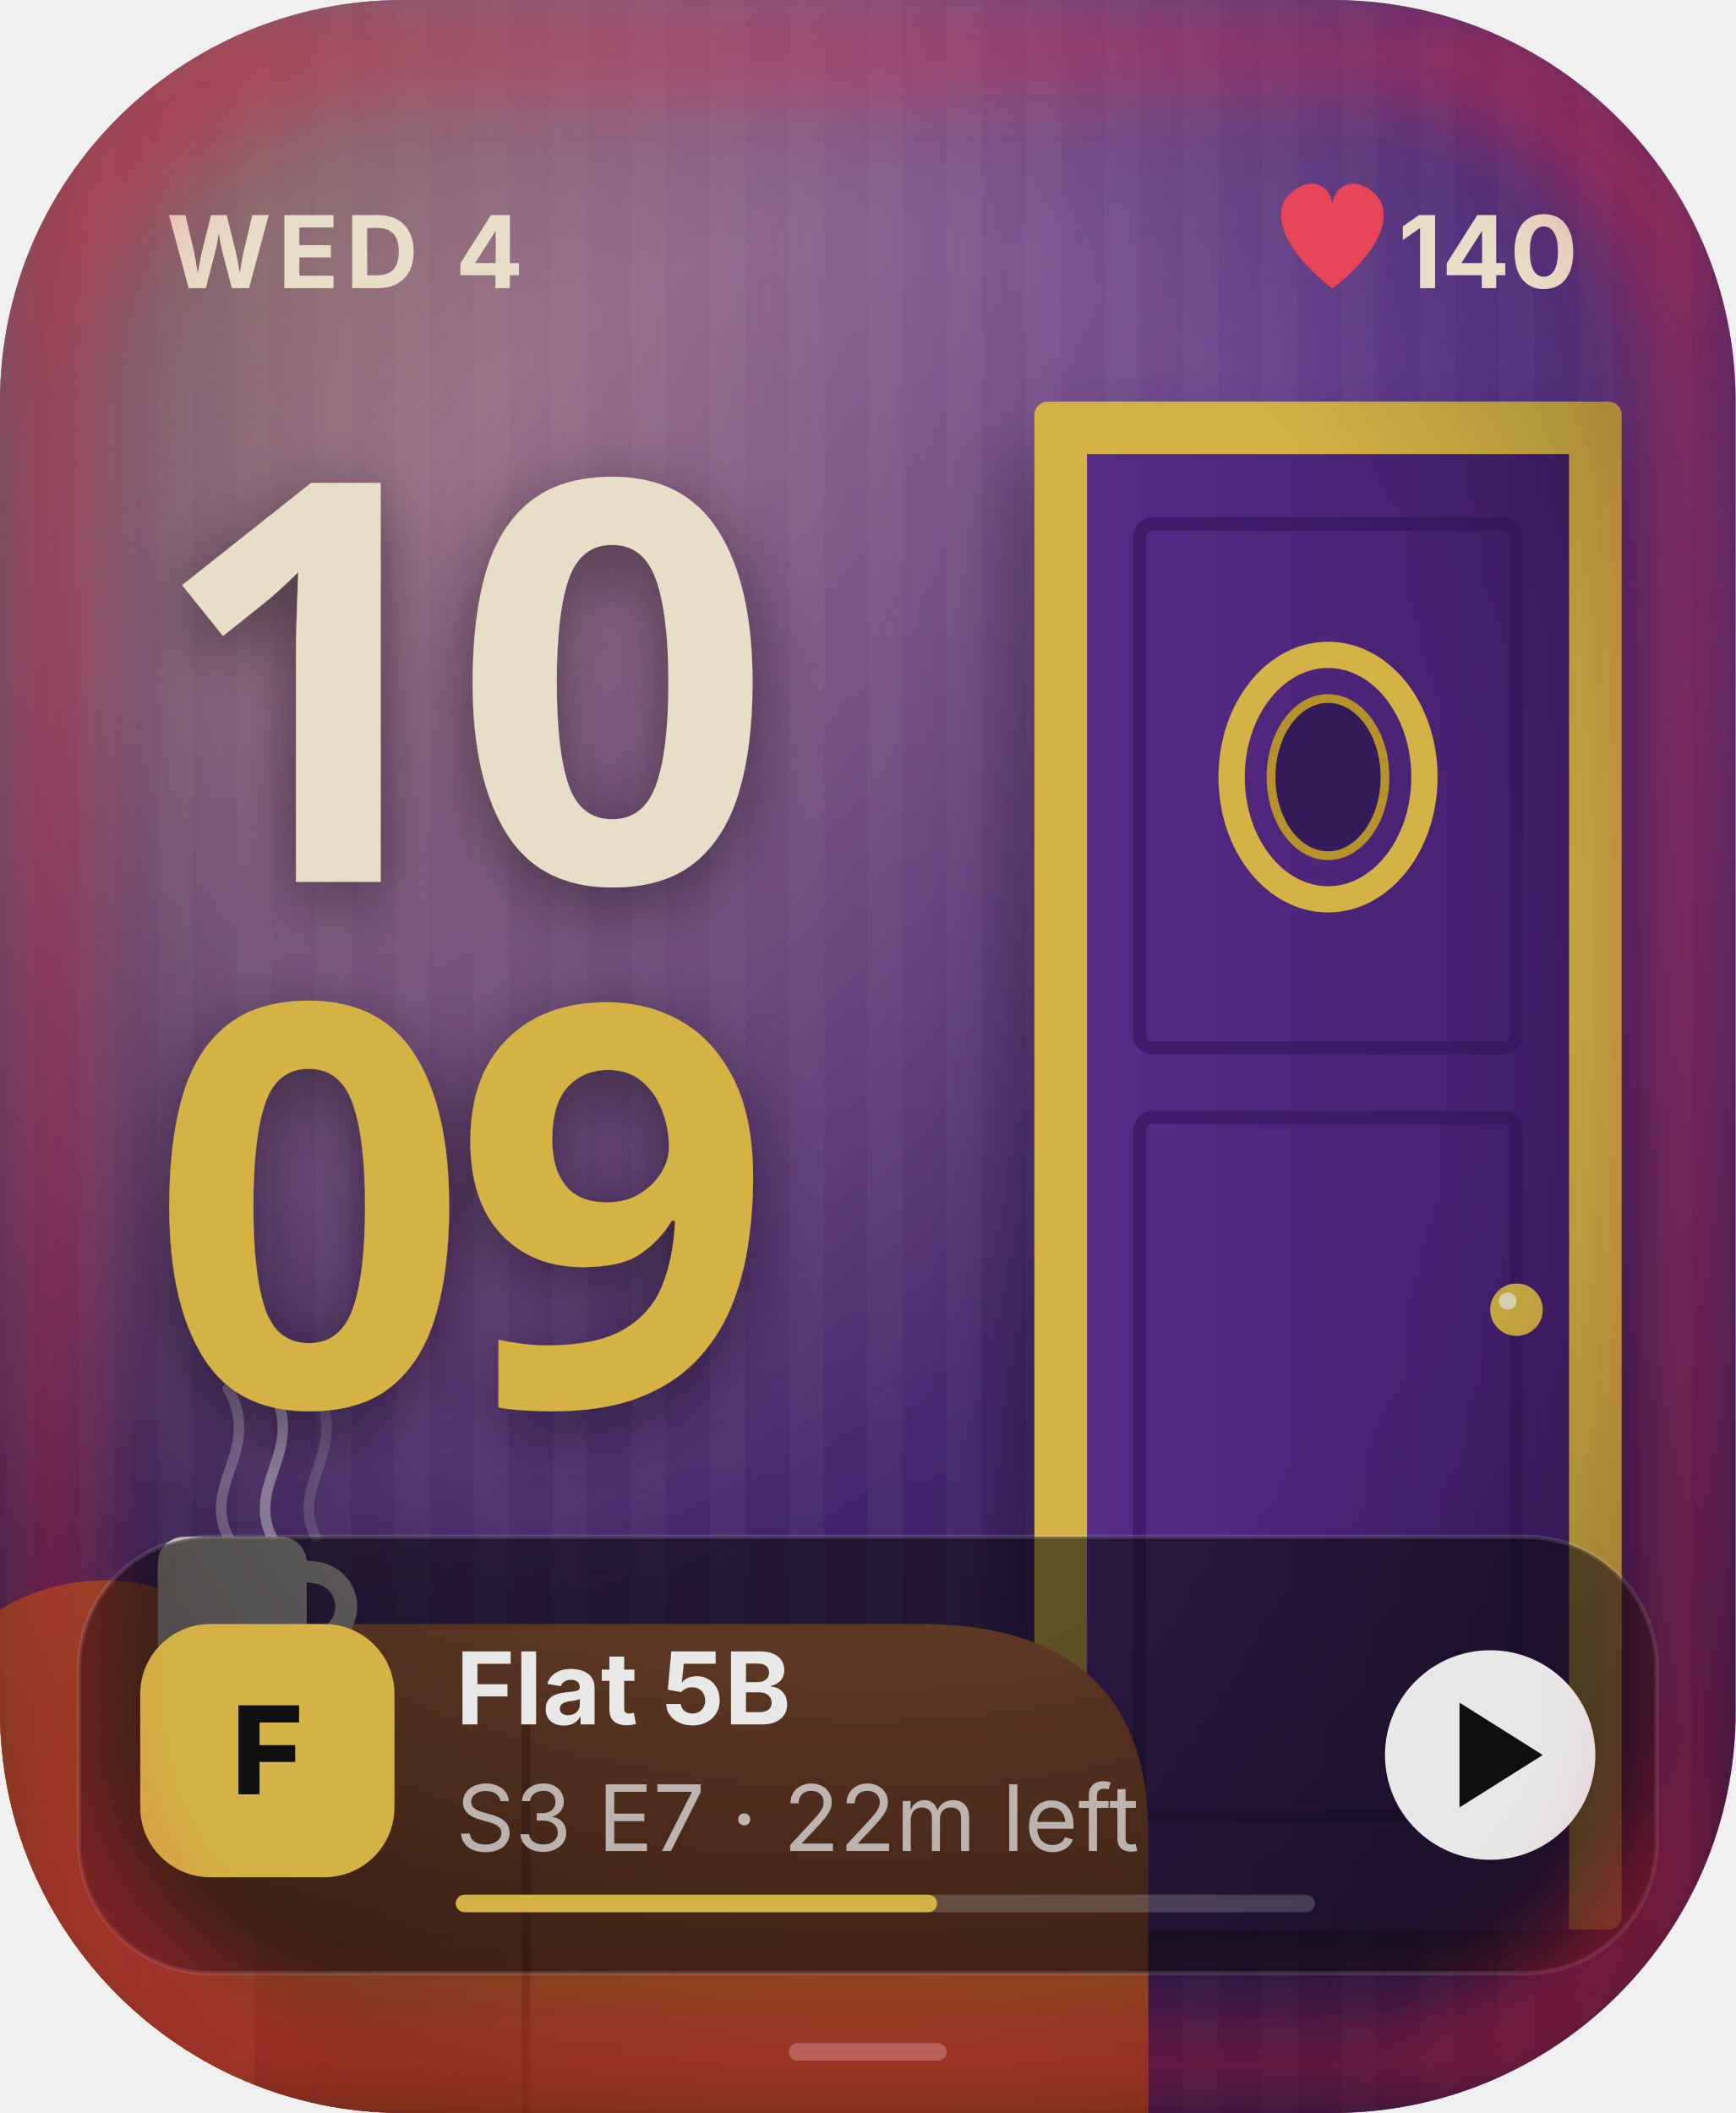
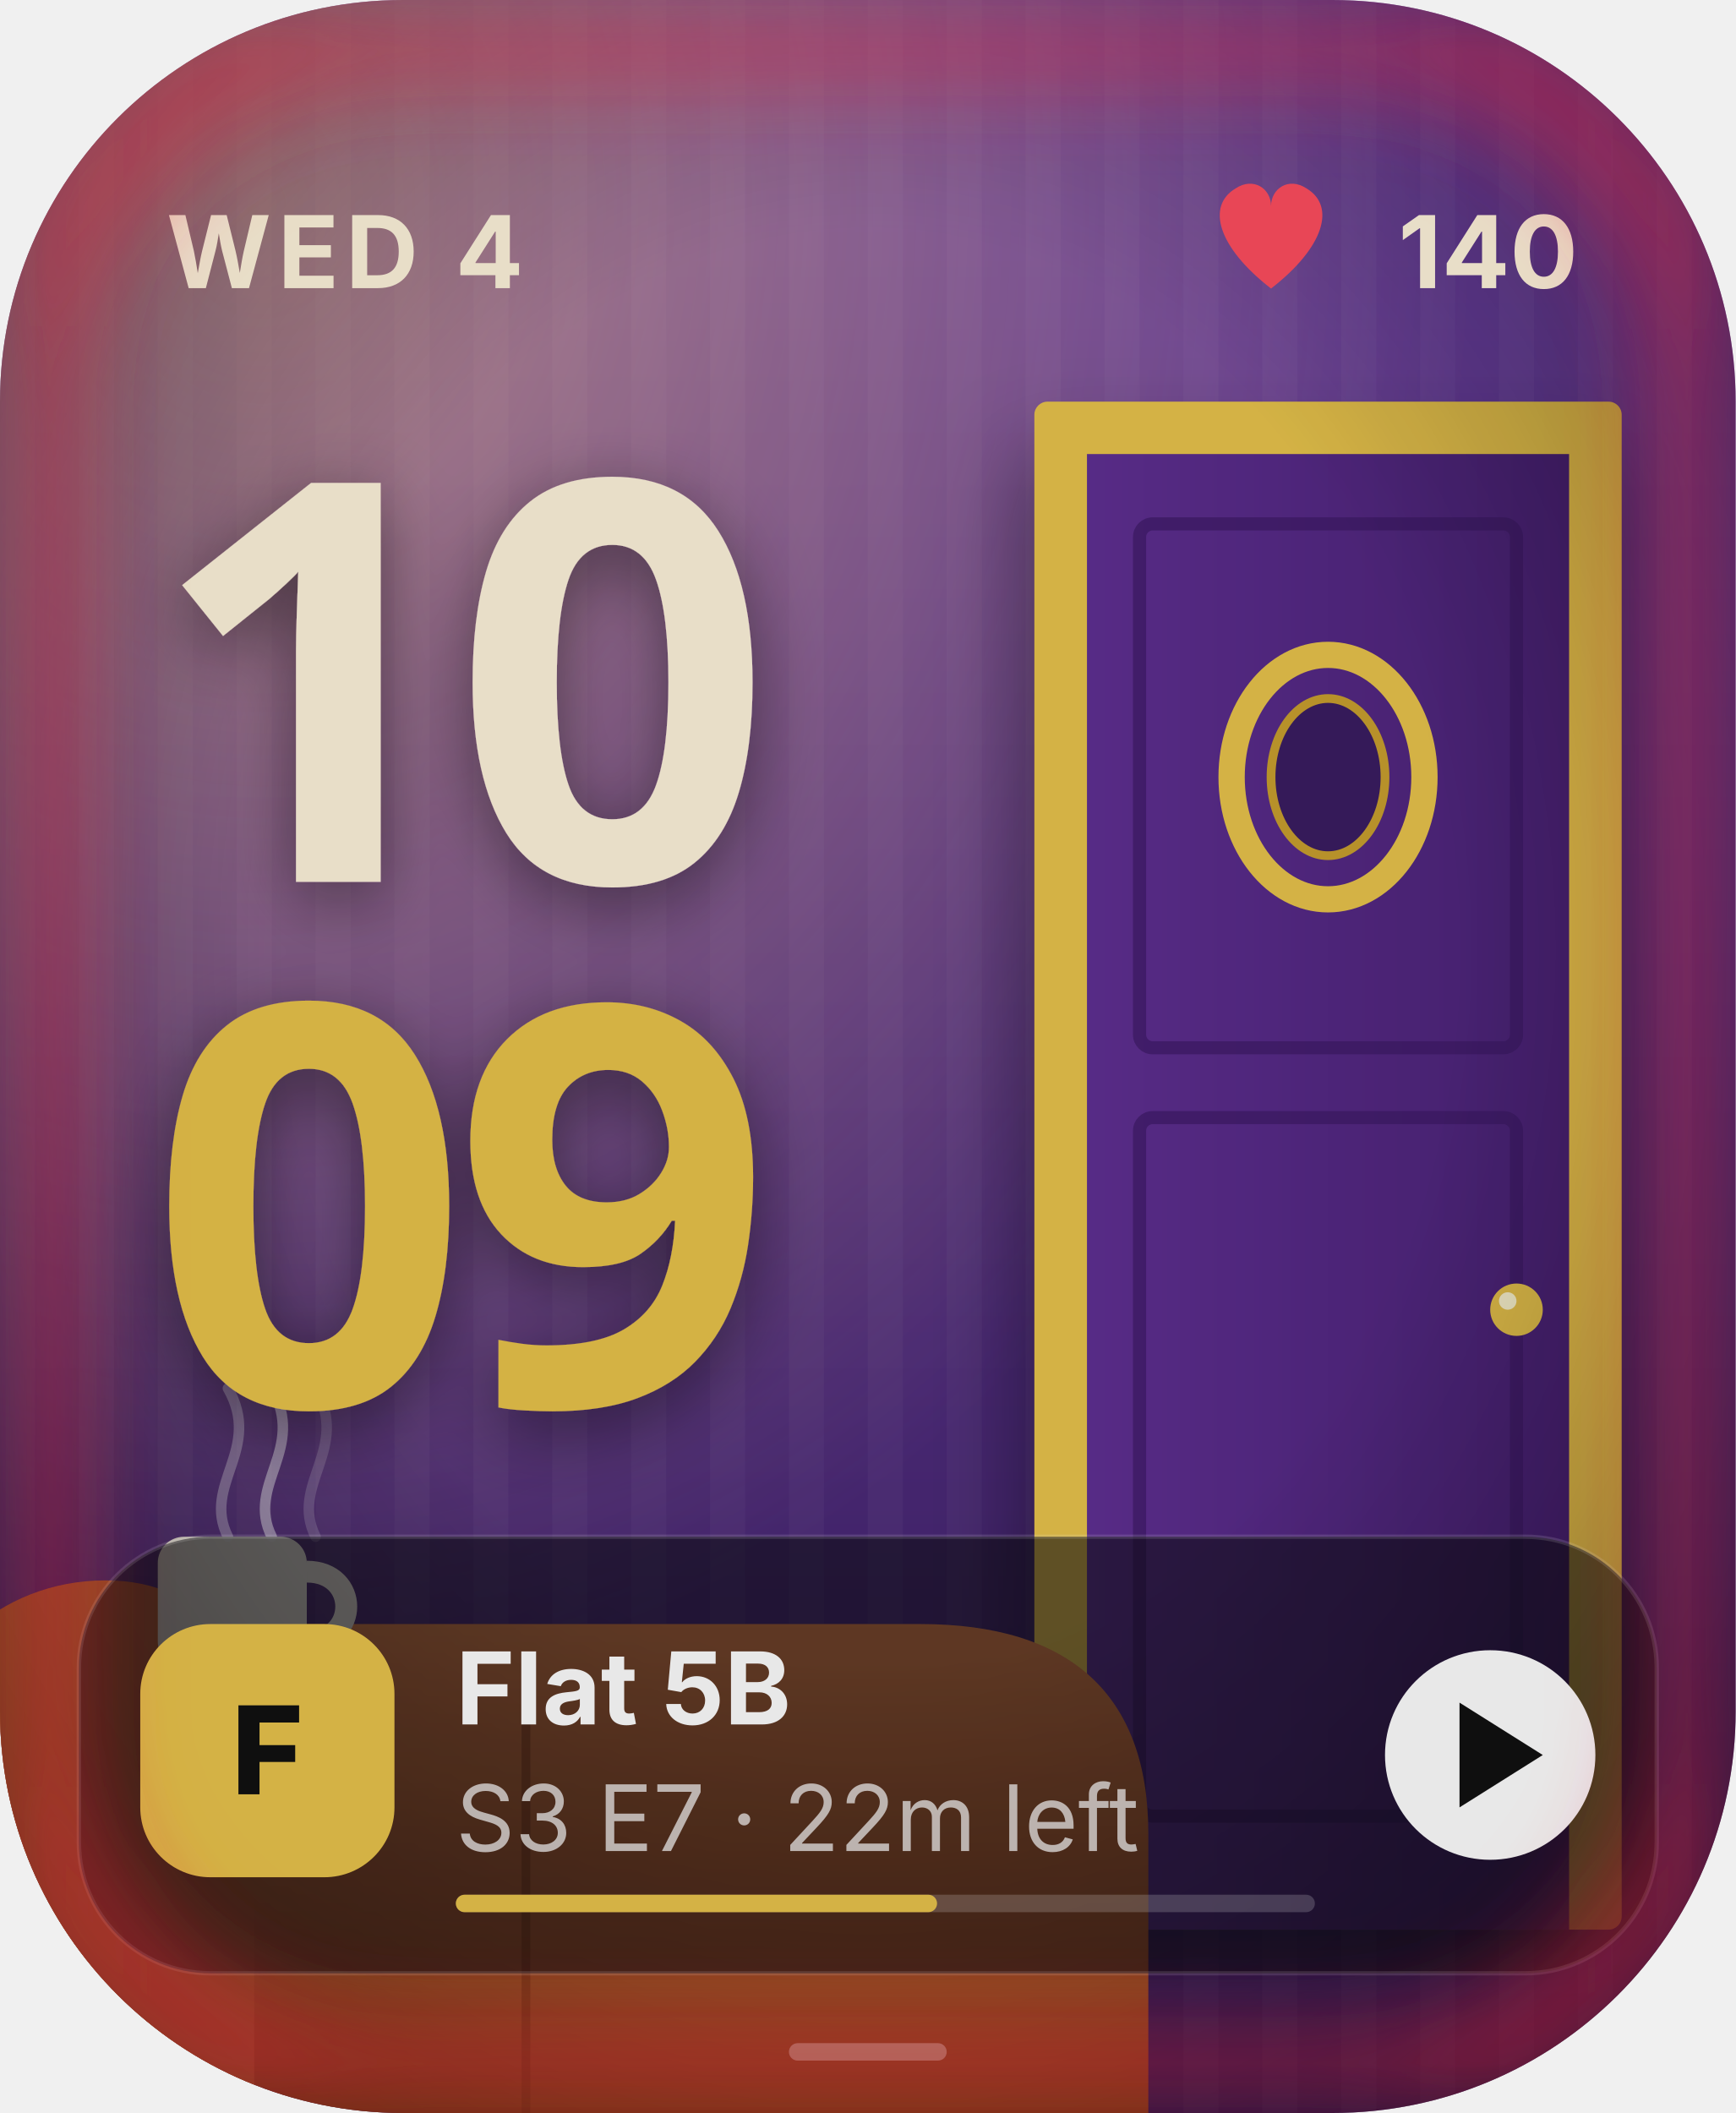
<svg xmlns="http://www.w3.org/2000/svg" width="368" height="448" preserveAspectRatio="none" viewBox="0 0 396 484">
  <defs>
    <clipPath id="hclip">
      <rect width="396" height="484" rx="92" />
    </clipPath>
    <filter id="hsoft" x="-50%" y="-50%" width="200%" height="200%">
      <feGaussianBlur stdDeviation="12" />
    </filter>
    <filter id="hshadow" x="-20%" y="-20%" width="140%" height="140%">
      <feDropShadow dx="0" dy="4" stdDeviation="8" flood-color="#000" flood-opacity=".45" />
    </filter>
    <radialGradient id="hvig" cx=".5" cy=".45" r=".75">
      <stop offset=".45" stop-color="#000" stop-opacity="0" />
      <stop offset="1" stop-color="#000" stop-opacity=".5" />
    </radialGradient>
  </defs>
  <g clip-path="url(#hclip)">
    <defs>
      <linearGradient id="hw" x1="0" y1="0" x2="0" y2="1">
        <stop offset="0" stop-color="#7446ad" />
        <stop offset="1" stop-color="#3a1d62" />
      </linearGradient>
      <linearGradient id="hd" x1="0" y1="0" x2="1" y2="0">
        <stop offset="0" stop-color="#5f2f93" />
        <stop offset="1" stop-color="#4a2276" />
      </linearGradient>
      <radialGradient id="hlamp" cx=".15" cy=".1" r=".7">
        <stop offset="0" stop-color="#ffcf8a" stop-opacity=".55" />
        <stop offset="1" stop-color="#ffcf8a" stop-opacity="0" />
      </radialGradient>
      <linearGradient id="hc" x1="0" y1="0" x2="0" y2="1">
        <stop offset="0" stop-color="#e98547" />
        <stop offset="1" stop-color="#a94c1f" />
      </linearGradient>
      <filter id="hsh" x="-60%" y="-60%" width="220%" height="220%">
        <feGaussianBlur stdDeviation="10" />
      </filter>
    </defs>
    <rect width="396" height="484" fill="url(#hw)" />
    <rect x="0" width="8" height="484" fill="#fff" opacity=".035" />
    <rect x="18" width="8" height="484" fill="#fff" opacity=".035" />
    <rect x="36" width="8" height="484" fill="#fff" opacity=".035" />
    <rect x="54" width="8" height="484" fill="#fff" opacity=".035" />
    <rect x="72" width="8" height="484" fill="#fff" opacity=".035" />
    <rect x="90" width="8" height="484" fill="#fff" opacity=".035" />
    <rect x="108" width="8" height="484" fill="#fff" opacity=".035" />
    <rect x="126" width="8" height="484" fill="#fff" opacity=".035" />
    <rect x="144" width="8" height="484" fill="#fff" opacity=".035" />
    <rect x="162" width="8" height="484" fill="#fff" opacity=".035" />
    <rect x="180" width="8" height="484" fill="#fff" opacity=".035" />
    <rect x="198" width="8" height="484" fill="#fff" opacity=".035" />
    <rect x="216" width="8" height="484" fill="#fff" opacity=".035" />
    <rect x="234" width="8" height="484" fill="#fff" opacity=".035" />
    <rect x="252" width="8" height="484" fill="#fff" opacity=".035" />
    <rect x="270" width="8" height="484" fill="#fff" opacity=".035" />
    <rect x="288" width="8" height="484" fill="#fff" opacity=".035" />
    <rect x="306" width="8" height="484" fill="#fff" opacity=".035" />
    <rect x="324" width="8" height="484" fill="#fff" opacity=".035" />
    <rect x="342" width="8" height="484" fill="#fff" opacity=".035" />
    <rect x="360" width="8" height="484" fill="#fff" opacity=".035" />
    <rect x="378" width="8" height="484" fill="#fff" opacity=".035" />
    <rect width="396" height="484" fill="url(#hlamp)" />
    <rect x="232" y="104" width="138" height="340" fill="#000" opacity=".35" filter="url(#hsh)" />
    <rect x="236" y="92" width="134" height="350" rx="3" fill="#e9c44c" />
    <rect x="248" y="104" width="110" height="338" fill="url(#hd)" />
    <rect x="260" y="120" width="86" height="120" rx="3" fill="none" stroke="#3d1a66" stroke-width="3" opacity=".7" />
    <rect x="260" y="256" width="86" height="160" rx="3" fill="none" stroke="#3d1a66" stroke-width="3" opacity=".7" />
    <ellipse cx="303" cy="178" rx="22" ry="28" fill="none" stroke="#e9c44c" stroke-width="6" />
    <ellipse cx="303" cy="178" rx="13" ry="18" fill="#3a1d62" stroke="#c99f2e" stroke-width="2" />
    <circle cx="346" cy="300" r="6" fill="#e9c44c" />
    <circle cx="344" cy="298" r="2" fill="#fff7d0" />
    <path d="M-20 420 C -20 386 6 372 40 372 L 210 372 C 244 372 262 388 262 420 L 262 484 L -20 484 Z" fill="url(#hc)" />
    <path d="M-20 404 C -20 380 0 362 24 362 C 48 362 58 380 58 404 L 58 484 L -20 484 Z" fill="#c76530" />
    <line x1="120" y1="380" x2="120" y2="484" stroke="#8f3e17" stroke-width="2" opacity=".6" />
    <g transform="translate(36 352)">
      <rect x="0" y="0" width="34" height="30" rx="6" fill="#f6efe2" />
      <path d="M34 8 C 46 8 46 24 34 24" stroke="#f6efe2" stroke-width="5" fill="none" />
    </g>
    <path d="M52 352 C 46 340, 60 332, 52 318" stroke="#fff" stroke-width="2.4" fill="none" stroke-linecap="round" opacity="0.33" />
    <path d="M62 352 C 56 340, 70 332, 62 318" stroke="#fff" stroke-width="2.4" fill="none" stroke-linecap="round" opacity="0.48" />
    <path d="M72 352 C 66 340, 80 332, 72 318" stroke="#fff" stroke-width="2.4" fill="none" stroke-linecap="round" opacity="0.19" />
    <rect width="396" height="484" fill="url(#hvig)" />
    <text x="38" y="66" font-family="Inter" font-size="23" font-weight="700" letter-spacing="1.5" fill="#FFF4DC">WED 4</text>
-     <path transform="translate(304.0 58.0) scale(1.349)" fill="#ff4d5e" d="M0 6 C -9 -1 -11 -8 -6 -11 C -3 -13 0 -11 0 -8 C 0 -11 3 -13 6 -11 C 11 -8 9 -1 0 6Z" />
+     <path transform="translate(290.0 58.0) scale(1.349)" fill="#ff4d5e" d="M0 6 C -9 -1 -11 -8 -6 -11 C -3 -13 0 -11 0 -8 C 0 -11 3 -13 6 -11 C 11 -8 9 -1 0 6Z" />
    <text x="360" y="66" text-anchor="end" font-family="Inter" font-size="23" font-weight="700" fill="#FFF4DC">140</text>
    <g filter="url(#hshadow)">
      <text x="34" y="202" font-family="Gabarito" font-weight="800" font-size="128" letter-spacing="-4" fill="#FFF4DC">10</text>
      <text x="34" y="322" font-family="Gabarito" font-weight="800" font-size="128" letter-spacing="-4" fill="#e9c44c">09</text>
    </g>
    <rect x="18" y="352" width="360" height="100" rx="30" fill="#0b0b10" fill-opacity=".58" stroke="#fff" stroke-opacity=".14" />
    <rect x="32" y="372" width="58" height="58" rx="16" fill="#e9c44c" />
    <text x="61" y="411" text-anchor="middle" font-family="Inter" font-size="28" font-weight="800" fill="#111">F</text>
    <text x="104" y="395" font-family="Inter" font-size="23" font-weight="700" fill="#fff">Flat 5B</text>
    <text x="104" y="424" font-family="Inter" font-size="21" fill="#fff" opacity=".72">S3 E7 · 22m left</text>
    <rect x="104" y="434" width="196" height="4" rx="2" fill="#fff" opacity=".2" />
    <rect x="104" y="434" width="109.8" height="4" rx="2" fill="#e9c44c" />
    <circle cx="340" cy="402" r="24" fill="#fff" />
    <path d="M333 390 L 352 402 L 333 414 Z" fill="#111" />
    <rect x="180" y="468" width="36" height="4" rx="2" fill="#fff" opacity=".35" />
    <rect x="6" y="6" width="384" height="472" rx="86" fill="none" stroke="#ff2a45" stroke-width="18" opacity="0.669" filter="url(#hsoft)" />
    <rect width="396" height="484" fill="#000" opacity="0.093" />
  </g>
</svg>
